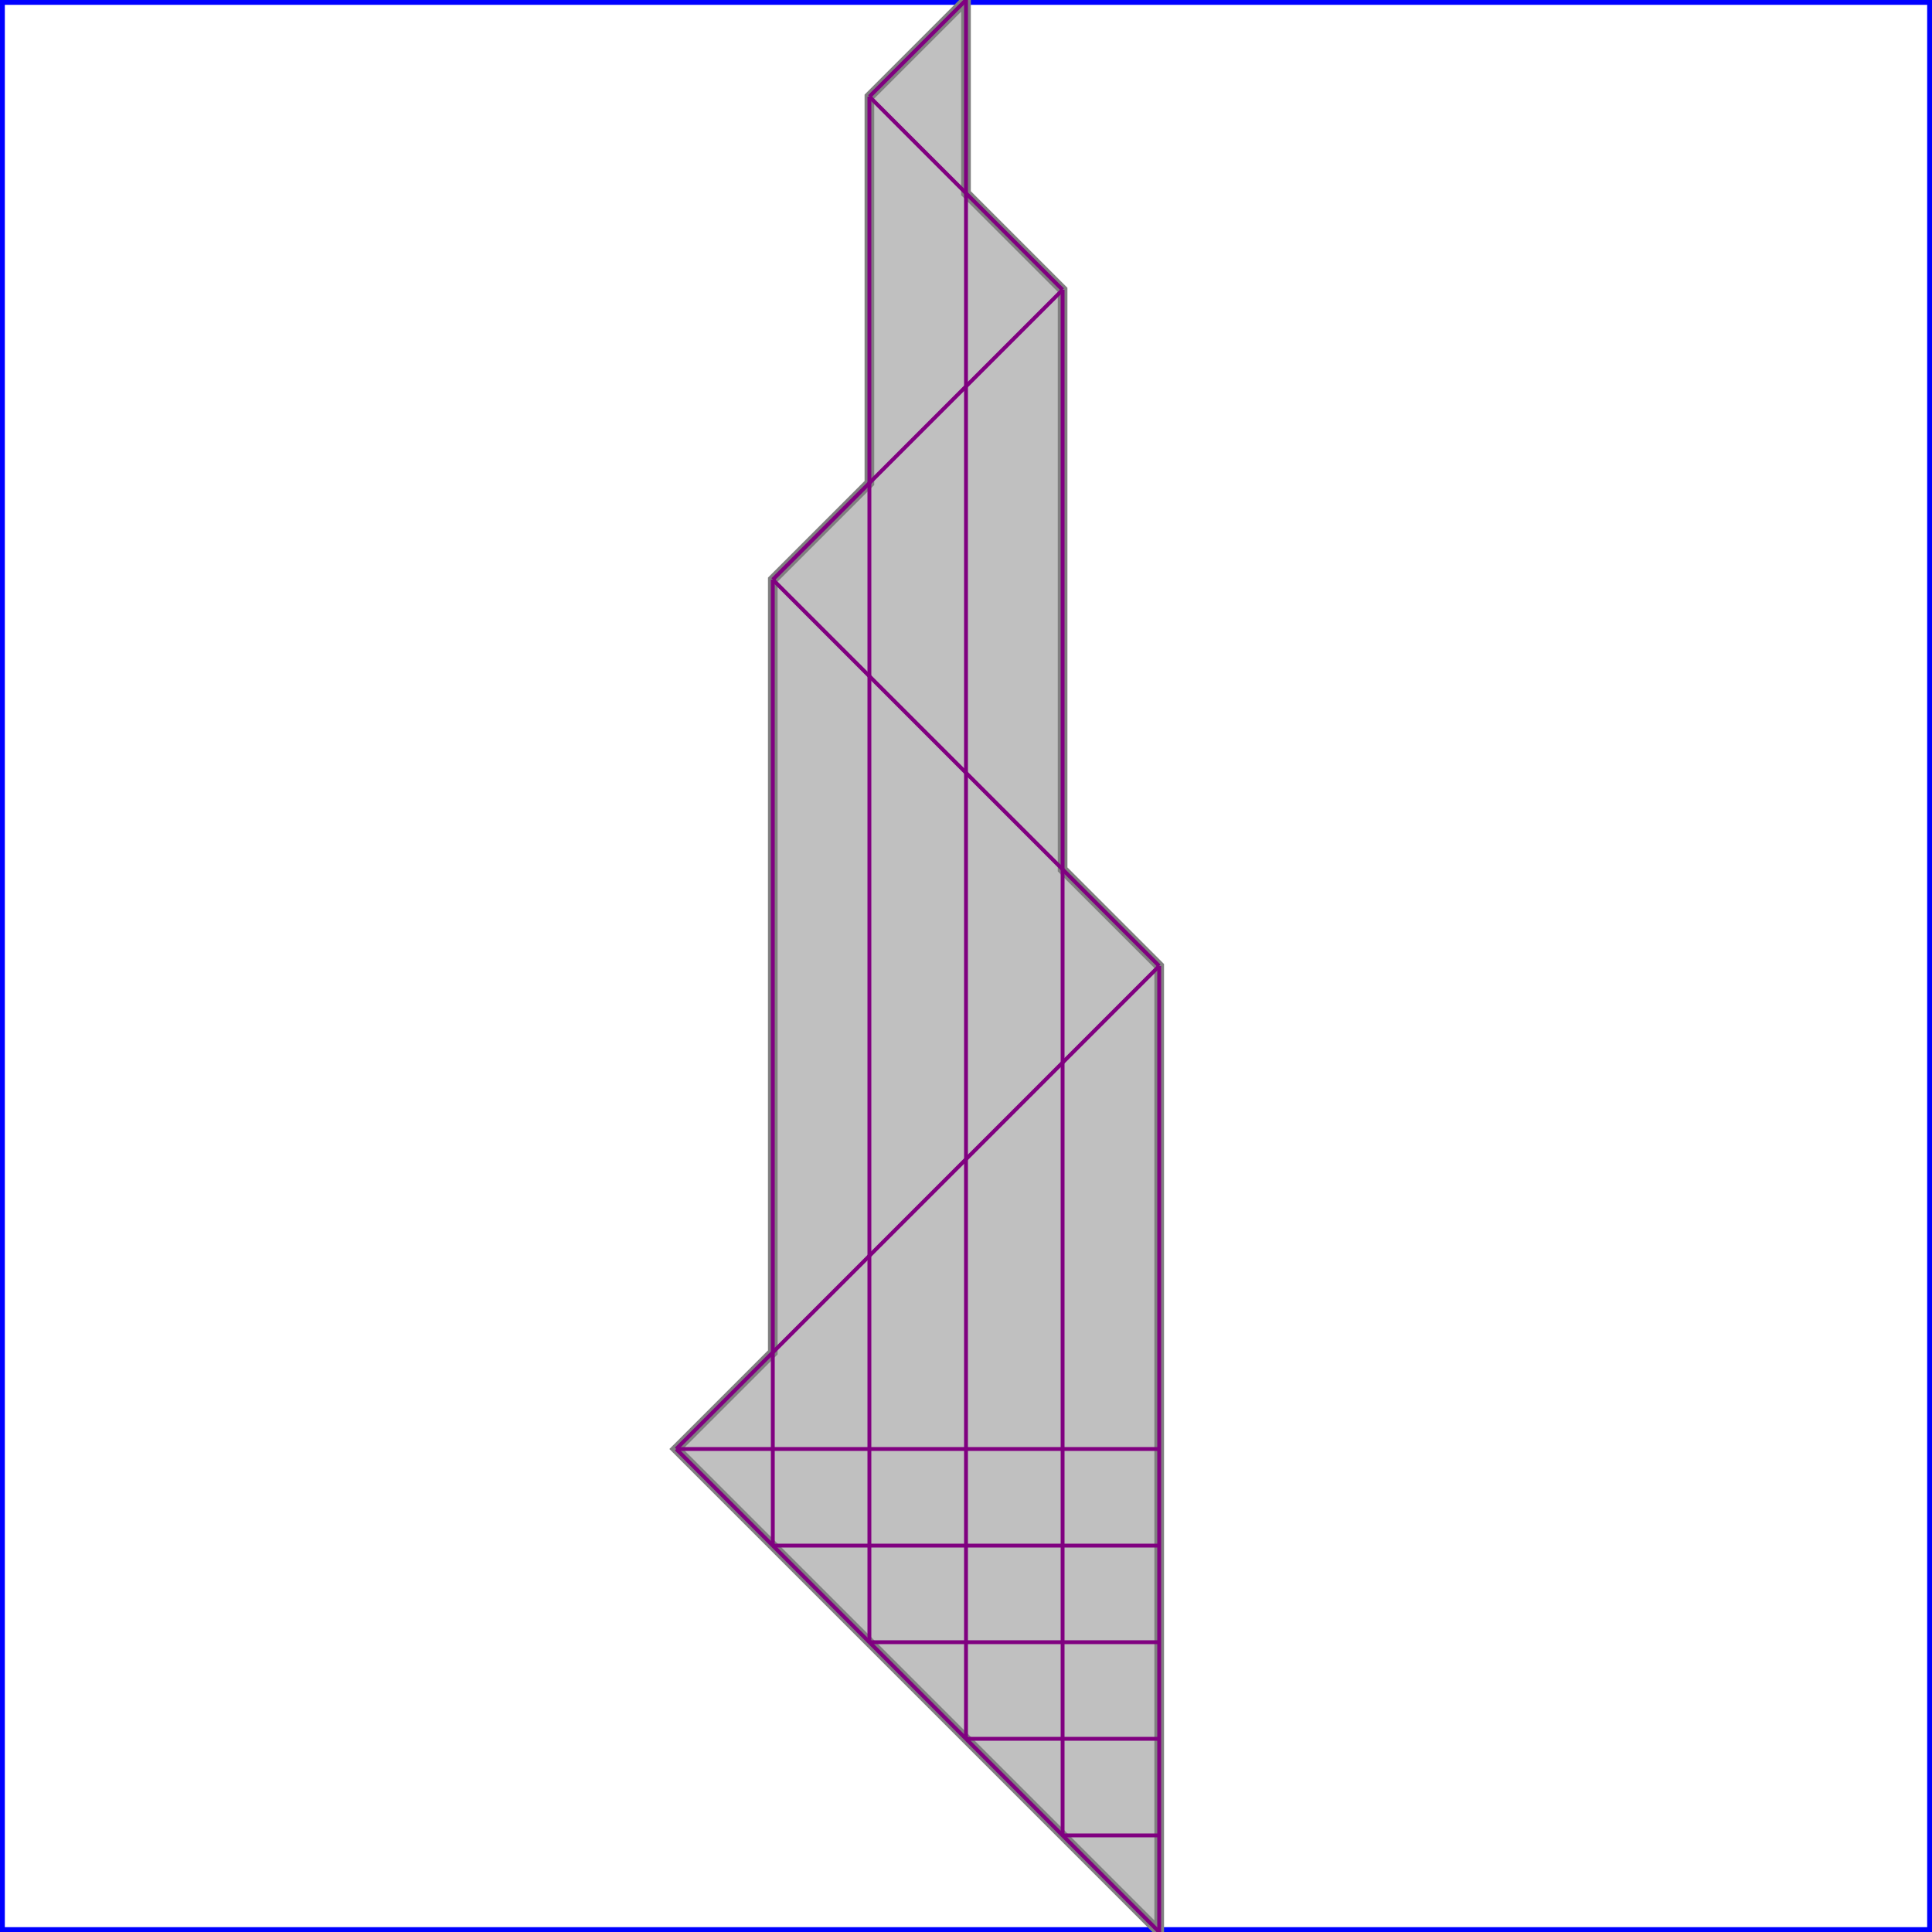
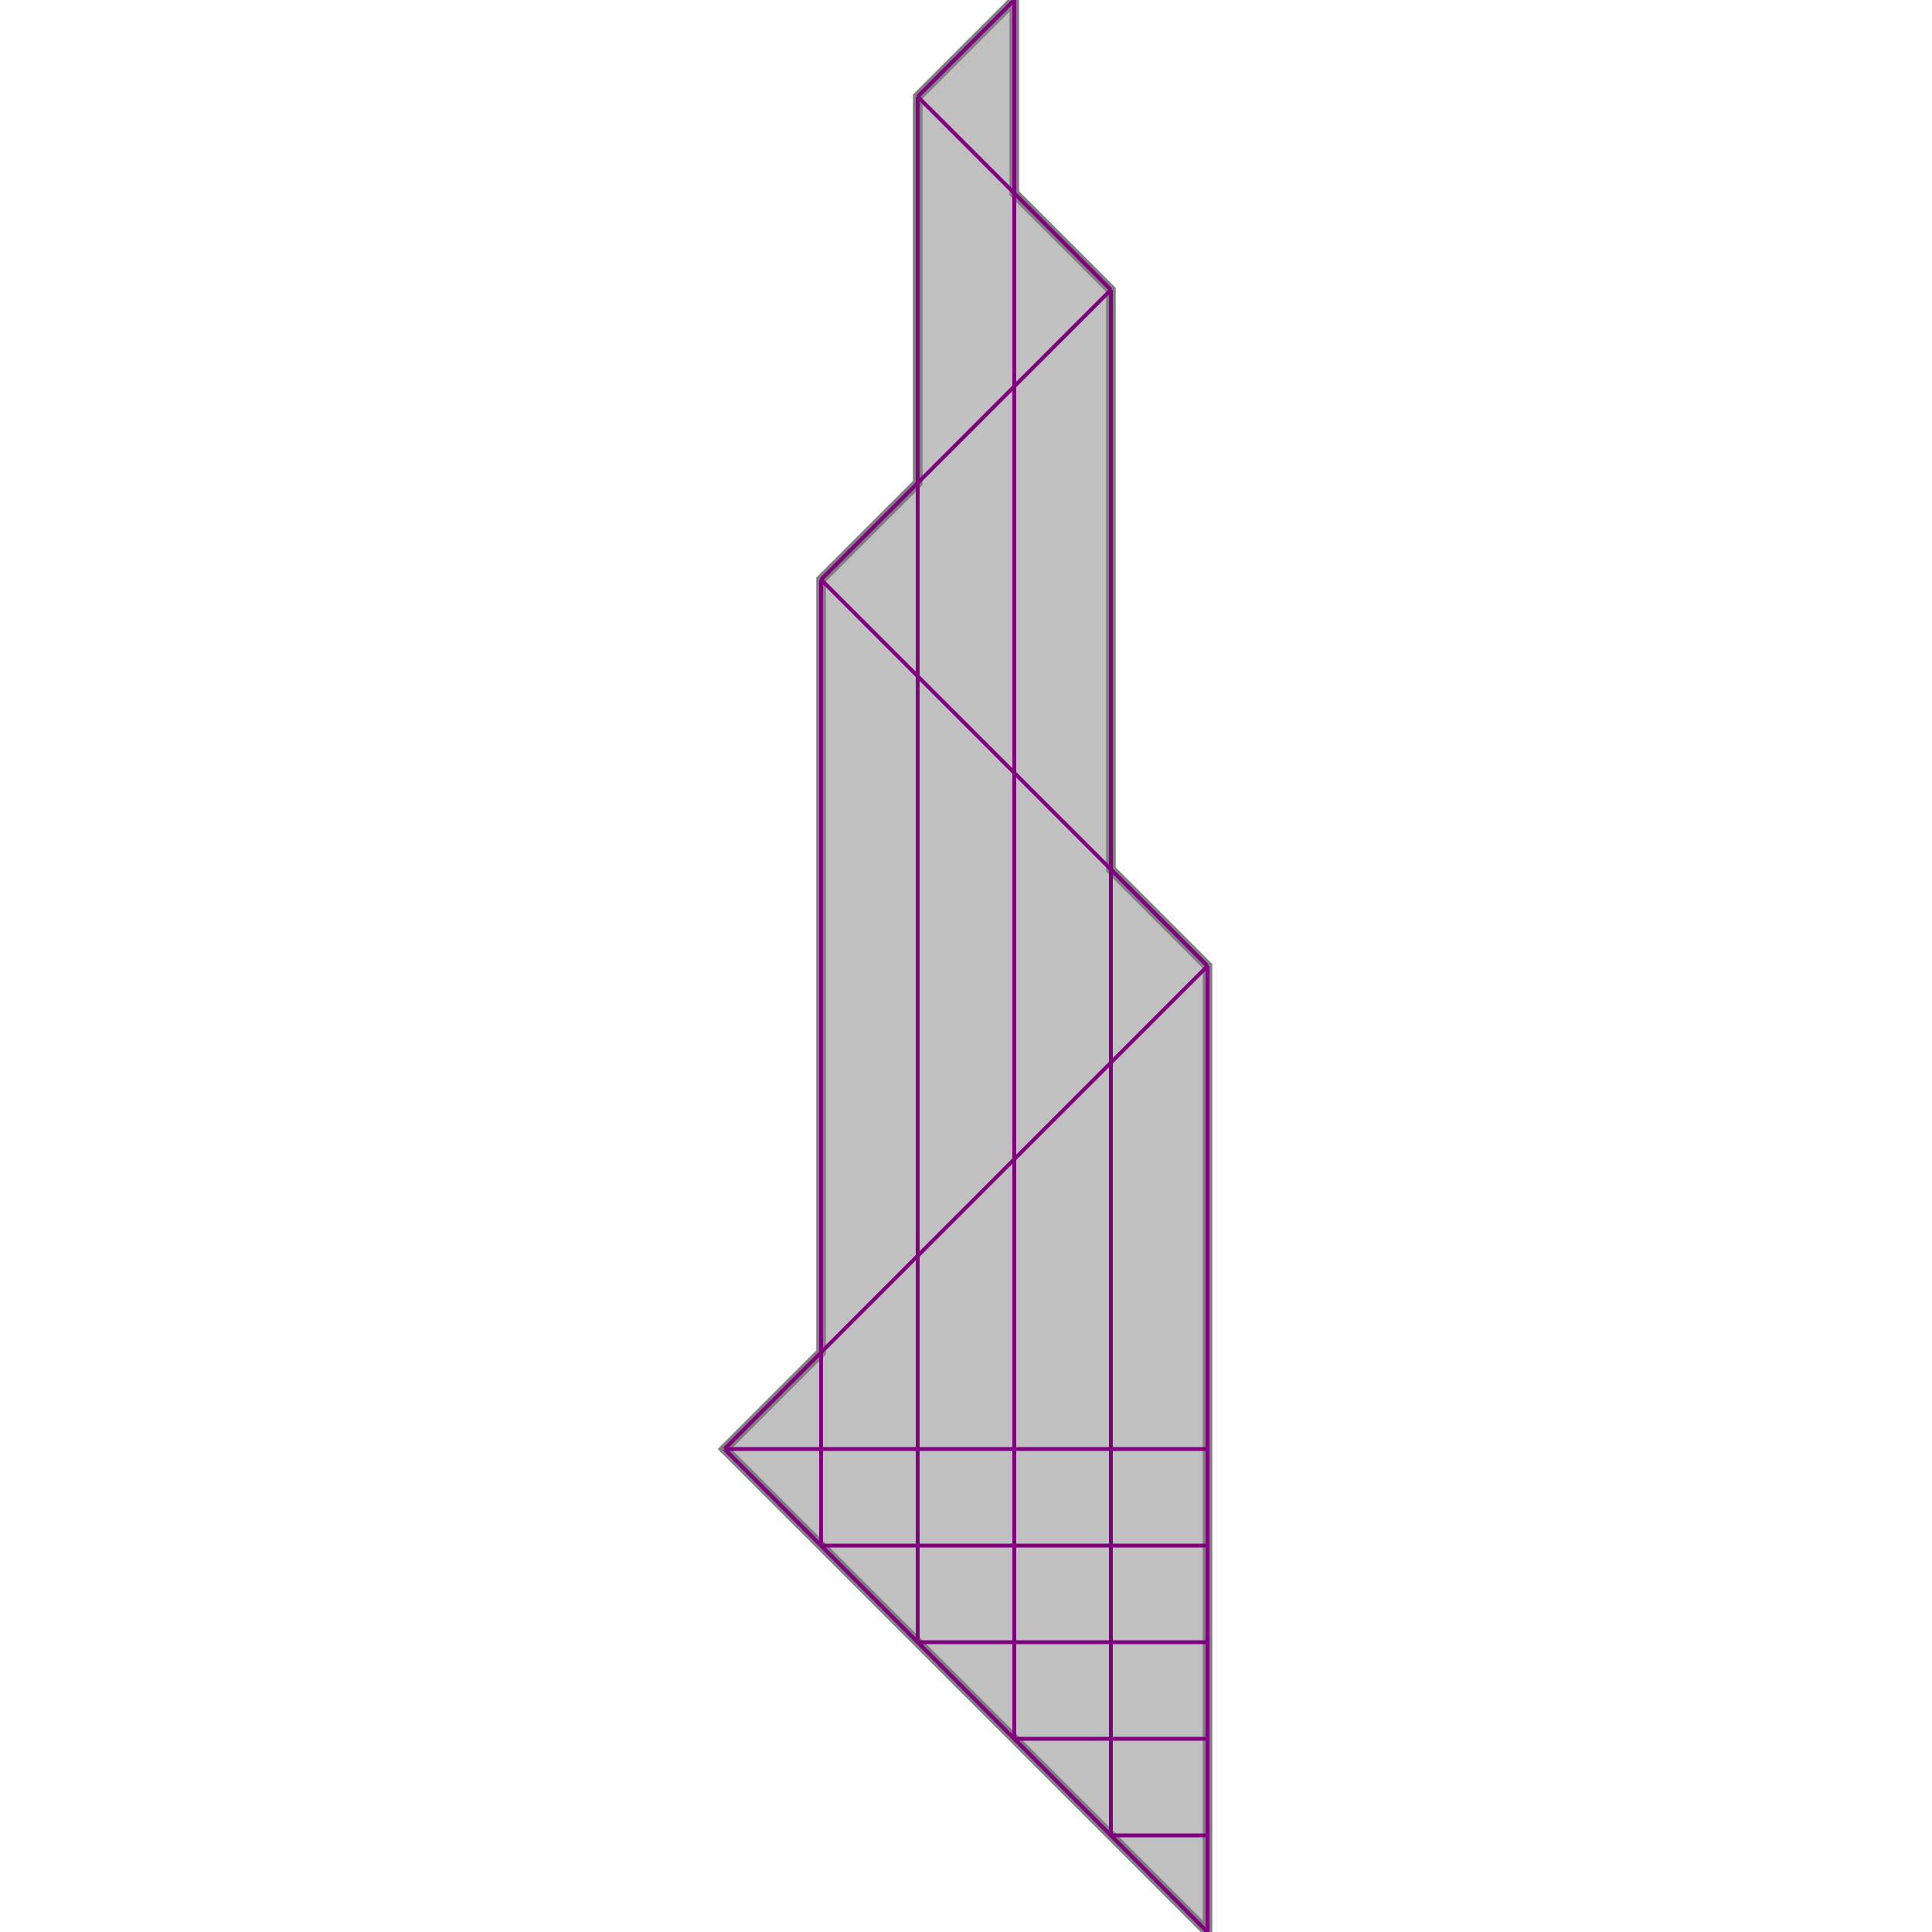
- <svg xmlns="http://www.w3.org/2000/svg" width="300px" height="300px" viewBox="0.000 0.000 1.000 1.000">
-   <rect x="0" y="0" width="1" height="1" fill="none" stroke="blue" stroke-width="0.005" />
-   <path d="M 0.500 0.000 L 0.500 0.100 L 0.550 0.150 L 0.550 0.450 L 0.600 0.500 L 0.600 1.000 L 0.350 0.750 L 0.400 0.700 L 0.400 0.300 L 0.450 0.250 L 0.450 0.050 Z" fill="silver" stroke="gray" stroke-width="0.005" />
-   <path d="M 0.450 0.050 L 0.550 0.150" fill="none" stroke="purple" stroke-width="0.002" />
-   <path d="M 0.400 0.300 L 0.600 0.500" fill="none" stroke="purple" stroke-width="0.002" />
-   <path d="M 0.400 0.300 L 0.400 0.800" fill="none" stroke="purple" stroke-width="0.002" />
-   <path d="M 0.450 0.050 L 0.450 0.850" fill="none" stroke="purple" stroke-width="0.002" />
-   <path d="M 0.500 0.000 L 0.500 0.900" fill="none" stroke="purple" stroke-width="0.002" />
-   <path d="M 0.550 0.150 L 0.550 0.950" fill="none" stroke="purple" stroke-width="0.002" />
-   <path d="M 0.600 0.500 L 0.600 1.000" fill="none" stroke="purple" stroke-width="0.002" />
-   <path d="M 0.350 0.750 L 0.600 1.000" fill="none" stroke="purple" stroke-width="0.002" />
-   <path d="M 0.500 0.000 L 0.450 0.050" fill="none" stroke="purple" stroke-width="0.002" />
-   <path d="M 0.550 0.150 L 0.400 0.300" fill="none" stroke="purple" stroke-width="0.002" />
-   <path d="M 0.600 0.500 L 0.350 0.750" fill="none" stroke="purple" stroke-width="0.002" />
-   <path d="M 0.350 0.750 L 0.600 0.750" fill="none" stroke="purple" stroke-width="0.002" />
-   <path d="M 0.400 0.800 L 0.600 0.800" fill="none" stroke="purple" stroke-width="0.002" />
-   <path d="M 0.450 0.850 L 0.600 0.850" fill="none" stroke="purple" stroke-width="0.002" />
-   <path d="M 0.500 0.900 L 0.600 0.900" fill="none" stroke="purple" stroke-width="0.002" />
-   <path d="M 0.550 0.950 L 0.600 0.950" fill="none" stroke="purple" stroke-width="0.002" />
+ <svg xmlns="http://www.w3.org/2000/svg" width="400px" height="400px" viewBox="0.000 0.000 0.250 1.000">
+   <path d="M0.150 0.000L0.150 0.100L0.200 0.150L0.200 0.450L0.250 0.500L0.250 1.000L0.000 0.750L0.050 0.700L0.050 0.300L0.100 0.250L0.100 0.050Z" fill="silver" stroke="gray" stroke-width="0.005" />
+   <g fill="none" stroke="purple" stroke-width="0.002">
+     <path d="M0.100 0.050L0.200 0.150" />
+     <path d="M0.050 0.300L0.250 0.500" />
+     <path d="M0.050 0.300L0.050 0.800" />
+     <path d="M0.100 0.050L0.100 0.850" />
+     <path d="M0.150 0.000L0.150 0.900" />
+     <path d="M0.200 0.150L0.200 0.950" />
+     <path d="M0.250 0.500L0.250 1.000" />
+     <path d="M0.000 0.750L0.250 1.000" />
+     <path d="M0.150 0.000L0.100 0.050" />
+     <path d="M0.200 0.150L0.050 0.300" />
+     <path d="M0.250 0.500L0.000 0.750" />
+     <path d="M0.000 0.750L0.250 0.750" />
+     <path d="M0.050 0.800L0.250 0.800" />
+     <path d="M0.100 0.850L0.250 0.850" />
+     <path d="M0.150 0.900L0.250 0.900" />
+     <path d="M0.200 0.950L0.250 0.950" />
+   </g>
</svg>
